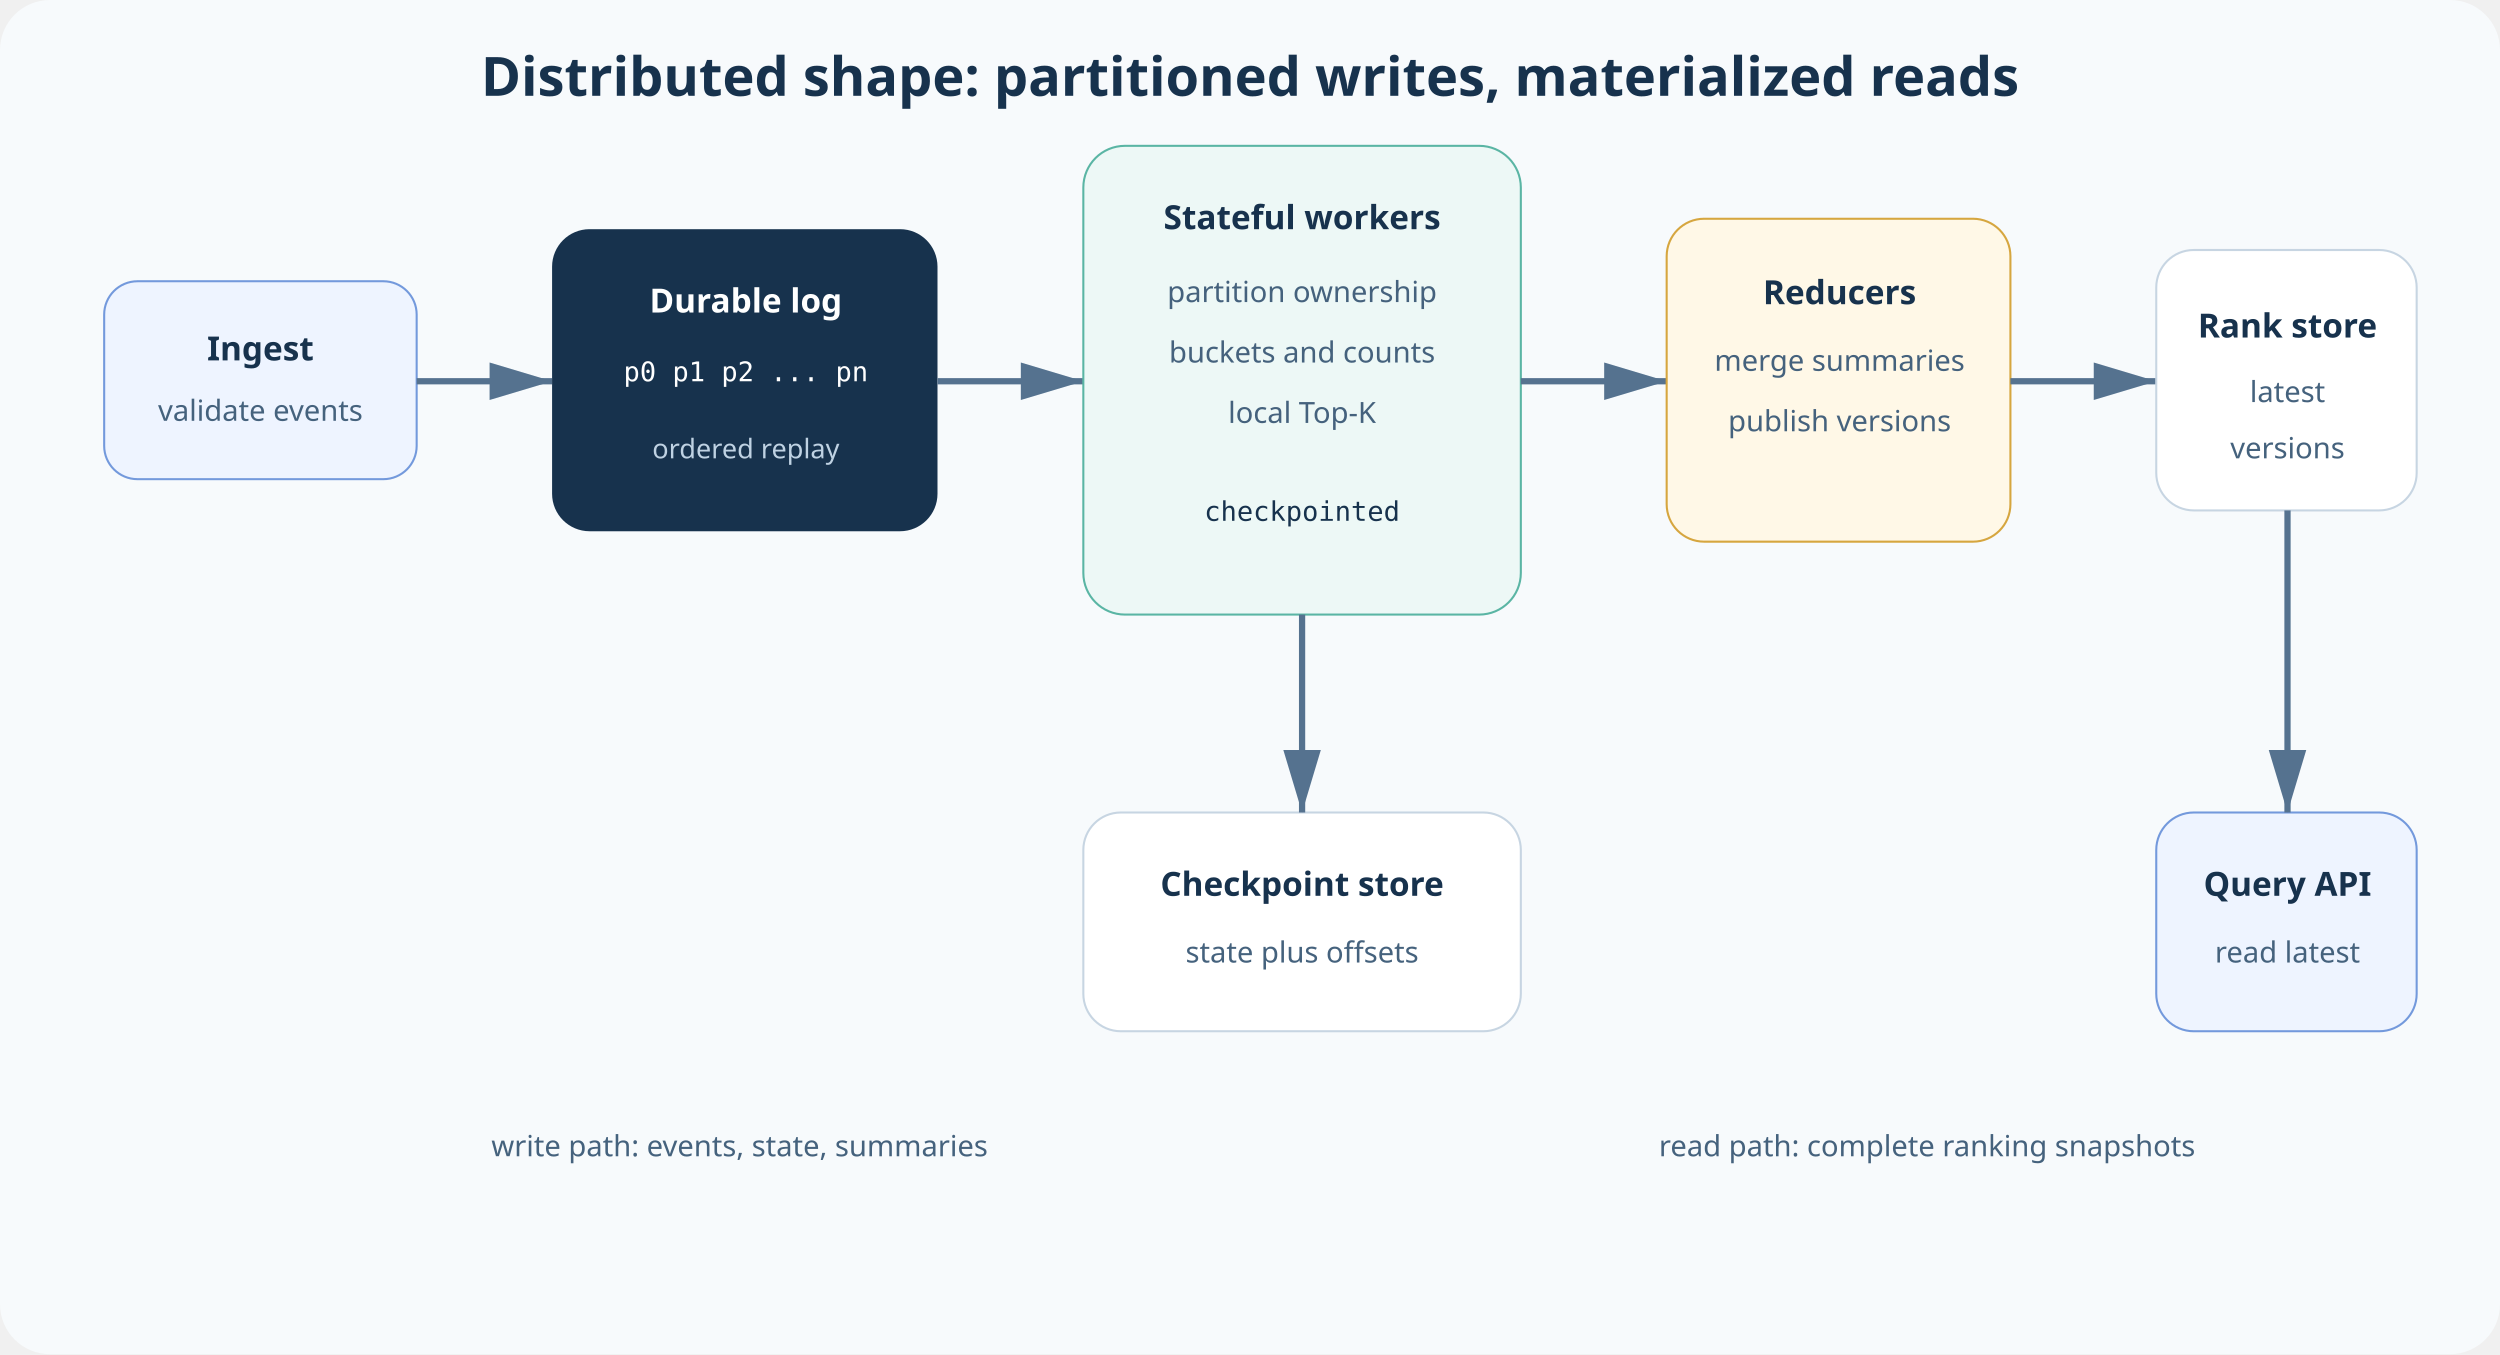
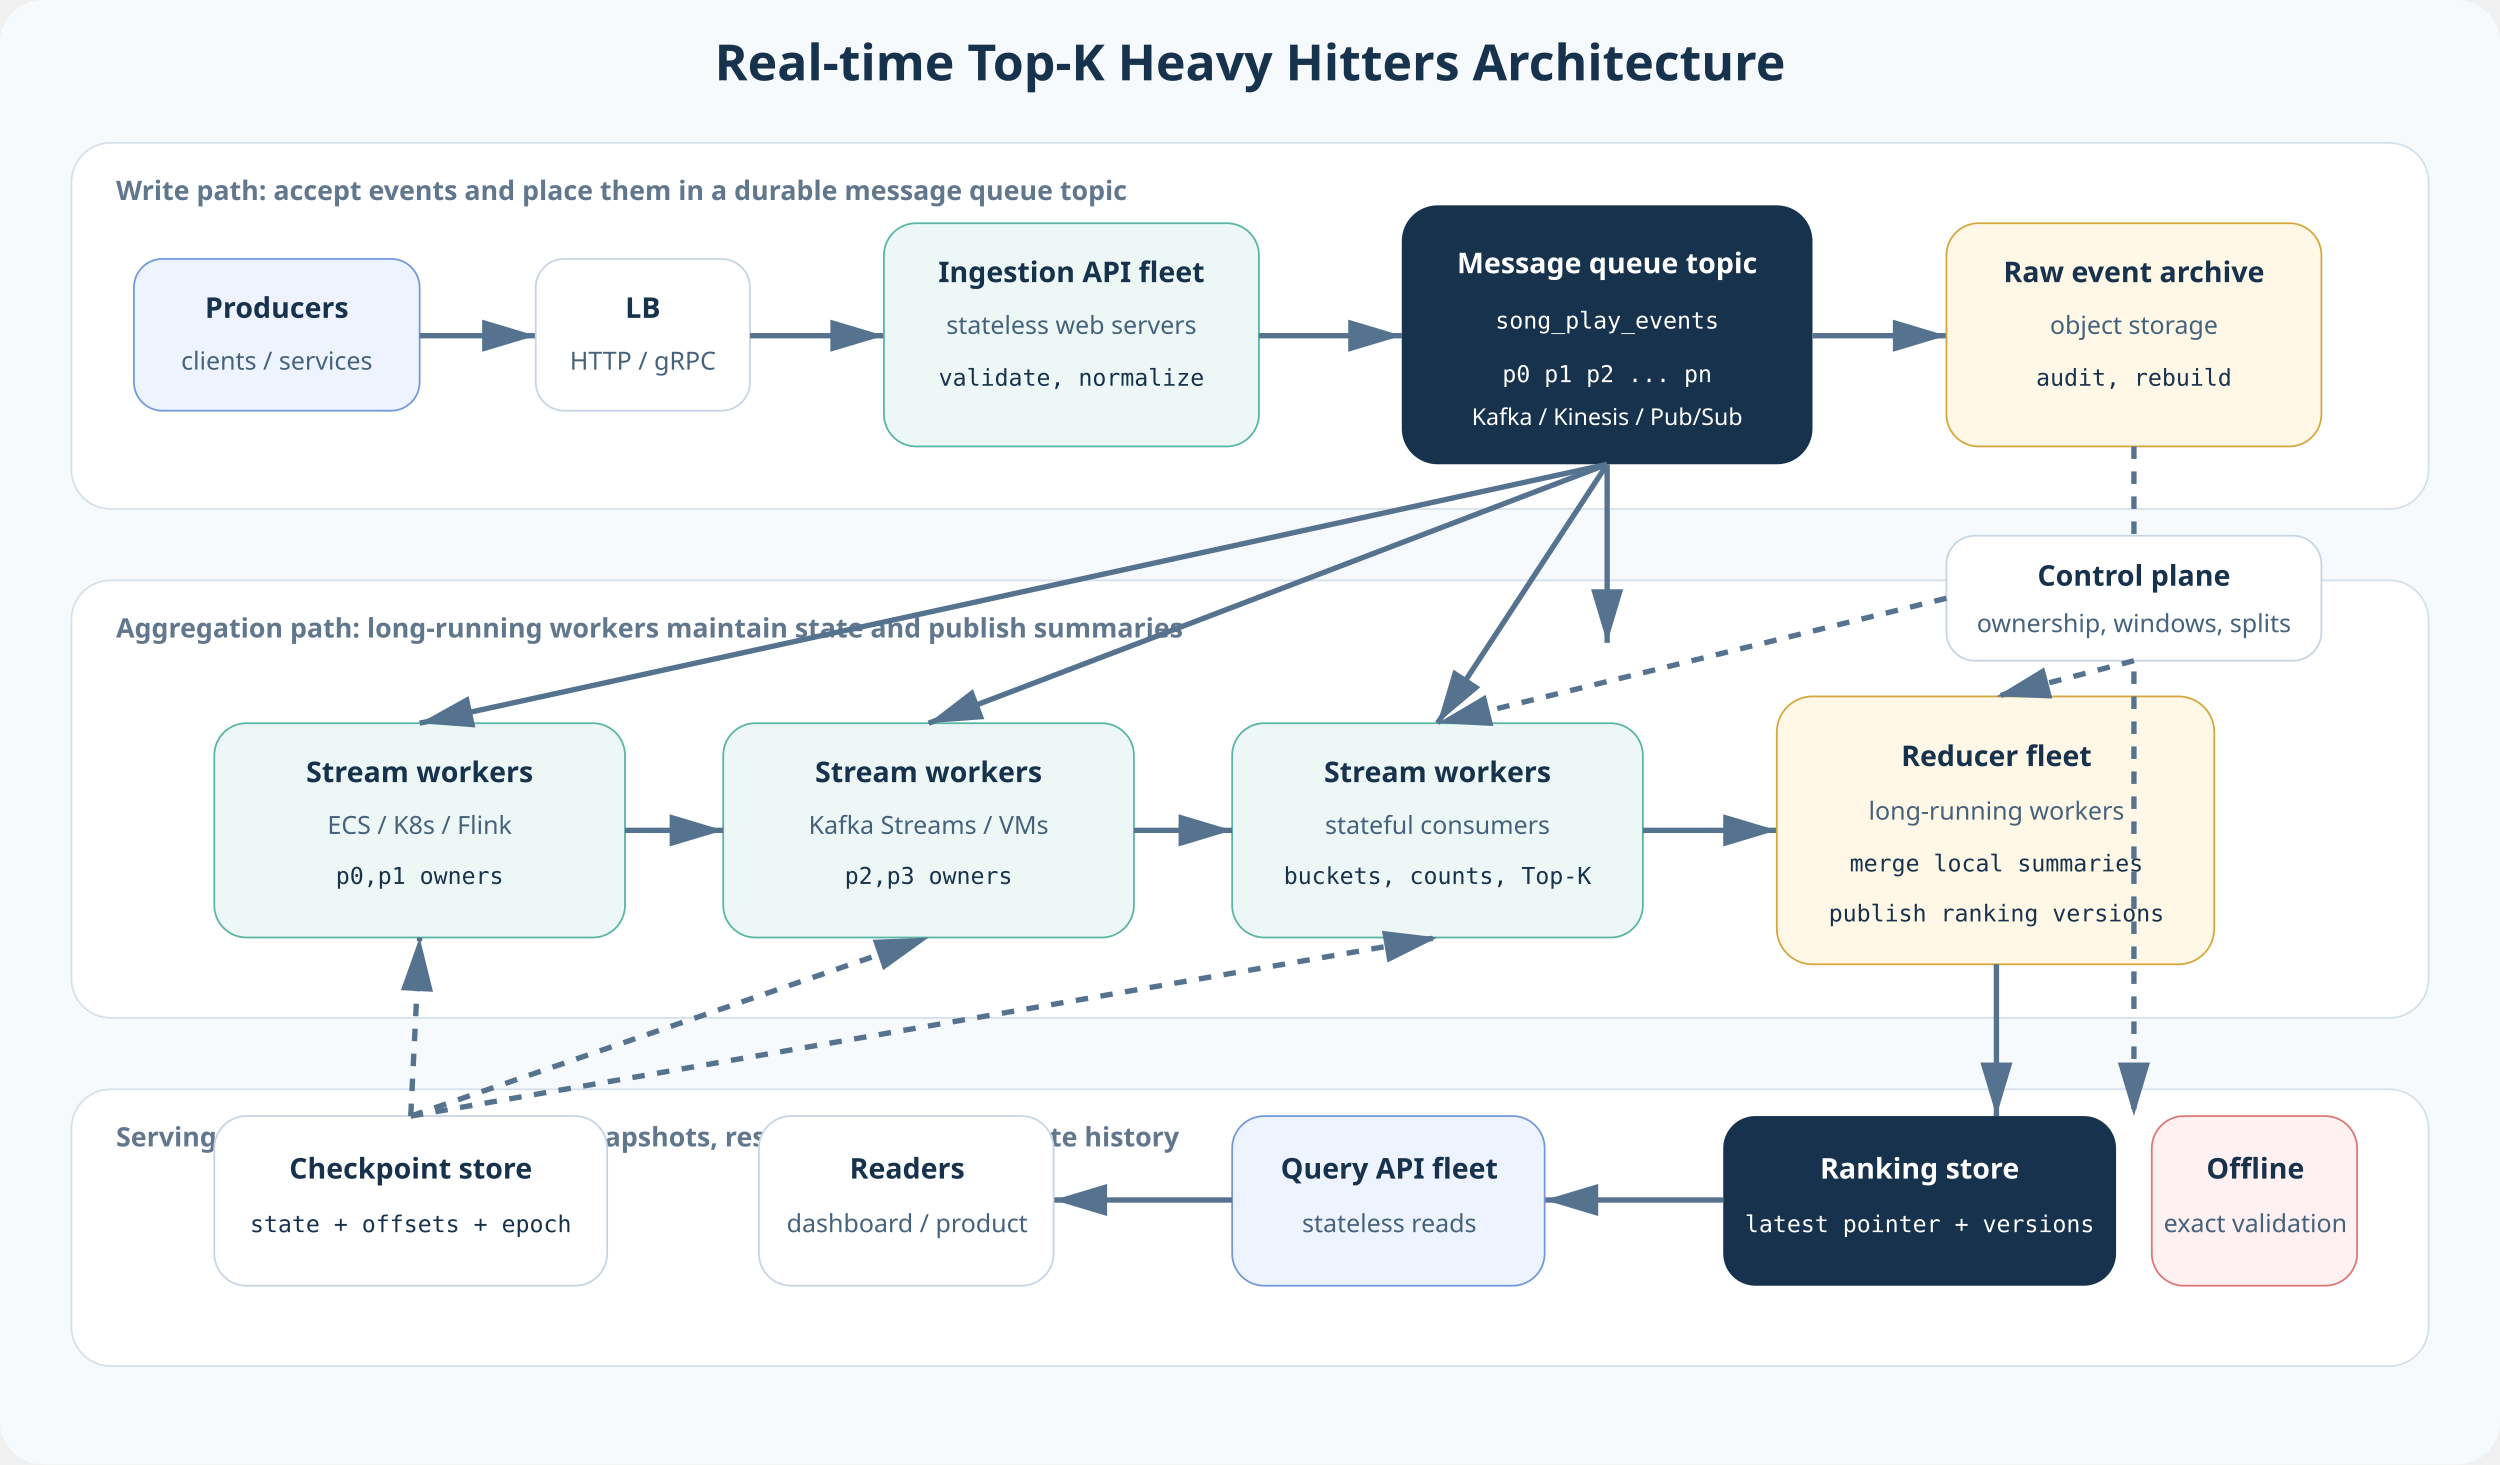
- <svg xmlns="http://www.w3.org/2000/svg" width="1200" height="650" role="img">
+ <svg xmlns="http://www.w3.org/2000/svg" width="1400" height="820" role="img">
  <defs>
    <marker id="arrow" markerWidth="12" markerHeight="12" refX="10" refY="3" orient="auto">
      <path d="M0 0L10 3L0 6Z" fill="#55728f" />
    </marker>
  </defs>
  <style>
-     .title{font:700 26px sans-serif;fill:#17324d}
+     .title{font:700 28px sans-serif;fill:#17324d}
+     .lane{font:700 15px sans-serif;fill:#61778d}
    .h{font:700 16px sans-serif;fill:#17324d}
    .b{font:14px sans-serif;fill:#45627d}
    .c{font:13px monospace;fill:#17324d}
+     .w{font:13px sans-serif;fill:#ffffff}
+     .wc{font:13px monospace;fill:#ffffff}
    .line{stroke:#55728f;stroke-width:3;fill:none;marker-end:url(#arrow)}
+     .dash{stroke:#55728f;stroke-width:3;stroke-dasharray:7 7;fill:none;marker-end:url(#arrow)}
  </style>
-   <rect width="1200" height="650" rx="24" fill="#f7fafc" />
-   <text x="600" y="46" text-anchor="middle" class="title">Distributed shape: partitioned writes, materialized reads</text>
-   <rect x="50" y="135" width="150" height="95" rx="16" fill="#eef4ff" stroke="#7399dc" />
-   <text x="125" y="173" text-anchor="middle" class="h">Ingest</text>
-   <text x="125" y="202" text-anchor="middle" class="b">validate events</text>
-   <path d="M200 183H265" class="line" />
-   <rect x="265" y="110" width="185" height="145" rx="18" fill="#17324d" />
-   <text x="358" y="150" text-anchor="middle" font-family="sans-serif" font-size="16" font-weight="700" fill="#fff">Durable log</text>
-   <text x="358" y="183" text-anchor="middle" font-family="monospace" font-size="13" fill="#fff">p0 p1 p2 ... pn</text>
-   <text x="358" y="220" text-anchor="middle" font-family="sans-serif" font-size="13" fill="#bfd2e3">ordered replay</text>
-   <path d="M450 183H520" class="line" />
-   <rect x="520" y="70" width="210" height="225" rx="20" fill="#edf8f6" stroke="#5ab5a4" />
-   <text x="625" y="110" text-anchor="middle" class="h">Stateful workers</text>
-   <text x="625" y="145" text-anchor="middle" class="b">partition ownership</text>
-   <text x="625" y="174" text-anchor="middle" class="b">buckets and counts</text>
-   <text x="625" y="203" text-anchor="middle" class="b">local Top-K</text>
-   <text x="625" y="250" text-anchor="middle" class="c">checkpointed</text>
-   <path d="M730 183H800" class="line" />
-   <rect x="800" y="105" width="165" height="155" rx="18" fill="#fff8e7" stroke="#d6a63f" />
-   <text x="883" y="146" text-anchor="middle" class="h">Reducers</text>
-   <text x="883" y="178" text-anchor="middle" class="b">merge summaries</text>
-   <text x="883" y="207" text-anchor="middle" class="b">publish versions</text>
-   <path d="M965 183H1035" class="line" />
-   <rect x="1035" y="120" width="125" height="125" rx="18" fill="#ffffff" stroke="#c7d5e2" />
-   <text x="1098" y="162" text-anchor="middle" class="h">Rank store</text>
-   <text x="1098" y="193" text-anchor="middle" class="b">latest</text>
-   <text x="1098" y="220" text-anchor="middle" class="b">versions</text>
-   <rect x="520" y="390" width="210" height="105" rx="18" fill="#ffffff" stroke="#c7d5e2" />
-   <text x="625" y="430" text-anchor="middle" class="h">Checkpoint store</text>
-   <text x="625" y="462" text-anchor="middle" class="b">state plus offsets</text>
-   <path d="M625 295V390" class="line" />
-   <rect x="1035" y="390" width="125" height="105" rx="18" fill="#eef4ff" stroke="#7399dc" />
-   <text x="1098" y="430" text-anchor="middle" class="h">Query API</text>
-   <text x="1098" y="462" text-anchor="middle" class="b">read latest</text>
-   <path d="M1098 245V390" class="line" />
-   <text x="355" y="555" text-anchor="middle" class="b">write path: events, state, summaries</text>
-   <text x="925" y="555" text-anchor="middle" class="b">read path: complete ranking snapshots</text>
+   <rect width="1400" height="820" rx="24" fill="#f7fafc" />
+   <text x="700" y="45" text-anchor="middle" class="title">Real-time Top-K Heavy Hitters Architecture</text>
+   <rect x="40" y="80" width="1320" height="205" rx="22" fill="#ffffff" stroke="#d5e0ea" />
+   <text x="65" y="112" class="lane">Write path: accept events and place them in a durable message queue topic</text>
+   <rect x="75" y="145" width="160" height="85" rx="16" fill="#eef4ff" stroke="#7399dc" />
+   <text x="155" y="178" text-anchor="middle" class="h">Producers</text>
+   <text x="155" y="207" text-anchor="middle" class="b">clients / services</text>
+   <path d="M235 188H300" class="line" />
+   <rect x="300" y="145" width="120" height="85" rx="16" fill="#ffffff" stroke="#c7d5e2" />
+   <text x="360" y="178" text-anchor="middle" class="h">LB</text>
+   <text x="360" y="207" text-anchor="middle" class="b">HTTP / gRPC</text>
+   <path d="M420 188H495" class="line" />
+   <rect x="495" y="125" width="210" height="125" rx="18" fill="#edf8f6" stroke="#5ab5a4" />
+   <text x="600" y="158" text-anchor="middle" class="h">Ingestion API fleet</text>
+   <text x="600" y="187" text-anchor="middle" class="b">stateless web servers</text>
+   <text x="600" y="216" text-anchor="middle" class="c">validate, normalize</text>
+   <path d="M705 188H785" class="line" />
+   <rect x="785" y="115" width="230" height="145" rx="20" fill="#17324d" />
+   <text x="900" y="153" text-anchor="middle" font-family="sans-serif" font-size="16" font-weight="700" fill="#fff">Message queue topic</text>
+   <text x="900" y="184" text-anchor="middle" class="wc">song_play_events</text>
+   <text x="900" y="214" text-anchor="middle" class="wc">p0 p1 p2 ... pn</text>
+   <text x="900" y="238" text-anchor="middle" class="w">Kafka / Kinesis / Pub/Sub</text>
+   <path d="M1015 188H1090" class="line" />
+   <rect x="1090" y="125" width="210" height="125" rx="18" fill="#fff8e7" stroke="#d6a63f" />
+   <text x="1195" y="158" text-anchor="middle" class="h">Raw event archive</text>
+   <text x="1195" y="187" text-anchor="middle" class="b">object storage</text>
+   <text x="1195" y="216" text-anchor="middle" class="c">audit, rebuild</text>
+   <rect x="40" y="325" width="1320" height="245" rx="22" fill="#ffffff" stroke="#d5e0ea" />
+   <text x="65" y="357" class="lane">Aggregation path: long-running workers maintain state and publish summaries</text>
+   <path d="M900 260V360" class="line" />
+   <rect x="120" y="405" width="230" height="120" rx="18" fill="#edf8f6" stroke="#5ab5a4" />
+   <text x="235" y="438" text-anchor="middle" class="h">Stream workers</text>
+   <text x="235" y="467" text-anchor="middle" class="b">ECS / K8s / Flink</text>
+   <text x="235" y="495" text-anchor="middle" class="c">p0,p1 owners</text>
+   <rect x="405" y="405" width="230" height="120" rx="18" fill="#edf8f6" stroke="#5ab5a4" />
+   <text x="520" y="438" text-anchor="middle" class="h">Stream workers</text>
+   <text x="520" y="467" text-anchor="middle" class="b">Kafka Streams / VMs</text>
+   <text x="520" y="495" text-anchor="middle" class="c">p2,p3 owners</text>
+   <rect x="690" y="405" width="230" height="120" rx="18" fill="#edf8f6" stroke="#5ab5a4" />
+   <text x="805" y="438" text-anchor="middle" class="h">Stream workers</text>
+   <text x="805" y="467" text-anchor="middle" class="b">stateful consumers</text>
+   <text x="805" y="495" text-anchor="middle" class="c">buckets, counts, Top-K</text>
+   <path d="M350 465H405" class="line" />
+   <path d="M635 465H690" class="line" />
+   <path d="M920 465H995" class="line" />
+   <rect x="995" y="390" width="245" height="150" rx="20" fill="#fff8e7" stroke="#d6a63f" />
+   <text x="1118" y="429" text-anchor="middle" class="h">Reducer fleet</text>
+   <text x="1118" y="459" text-anchor="middle" class="b">long-running workers</text>
+   <text x="1118" y="488" text-anchor="middle" class="c">merge local summaries</text>
+   <text x="1118" y="516" text-anchor="middle" class="c">publish ranking versions</text>
+   <path d="M900 260L805 405" class="line" />
+   <path d="M900 260L520 405" class="line" />
+   <path d="M900 260L235 405" class="line" />
+   <rect x="40" y="610" width="1320" height="155" rx="22" fill="#ffffff" stroke="#d5e0ea" />
+   <text x="65" y="642" class="lane">Serving and recovery paths: serve snapshots, restore state, and validate history</text>
+   <path d="M1118 540V625" class="line" />
+   <rect x="965" y="625" width="220" height="95" rx="18" fill="#17324d" />
+   <text x="1075" y="660" text-anchor="middle" font-family="sans-serif" font-size="16" font-weight="700" fill="#fff">Ranking store</text>
+   <text x="1075" y="690" text-anchor="middle" class="wc">latest pointer + versions</text>
+   <path d="M965 672H865" class="line" />
+   <rect x="690" y="625" width="175" height="95" rx="18" fill="#eef4ff" stroke="#7399dc" />
+   <text x="778" y="660" text-anchor="middle" class="h">Query API fleet</text>
+   <text x="778" y="690" text-anchor="middle" class="b">stateless reads</text>
+   <path d="M690 672H590" class="line" />
+   <rect x="425" y="625" width="165" height="95" rx="18" fill="#ffffff" stroke="#c7d5e2" />
+   <text x="508" y="660" text-anchor="middle" class="h">Readers</text>
+   <text x="508" y="690" text-anchor="middle" class="b">dashboard / product</text>
+   <rect x="120" y="625" width="220" height="95" rx="18" fill="#ffffff" stroke="#c7d5e2" />
+   <text x="230" y="660" text-anchor="middle" class="h">Checkpoint store</text>
+   <text x="230" y="690" text-anchor="middle" class="c">state + offsets + epoch</text>
+   <path d="M230 625L235 525" class="dash" />
+   <path d="M230 625L520 525" class="dash" />
+   <path d="M230 625L805 525" class="dash" />
+   <path d="M1195 250V625" class="dash" />
+   <rect x="1205" y="625" width="115" height="95" rx="18" fill="#fff1f1" stroke="#dd7777" />
+   <text x="1263" y="660" text-anchor="middle" class="h">Offline</text>
+   <text x="1263" y="690" text-anchor="middle" class="b">exact validation</text>
+   <rect x="1090" y="300" width="210" height="70" rx="16" fill="#ffffff" stroke="#c7d5e2" />
+   <text x="1195" y="328" text-anchor="middle" class="h">Control plane</text>
+   <text x="1195" y="354" text-anchor="middle" class="b">ownership, windows, splits</text>
+   <path d="M1195 370L1118 390" class="dash" />
+   <path d="M1090 335L805 405" class="dash" />
</svg>
